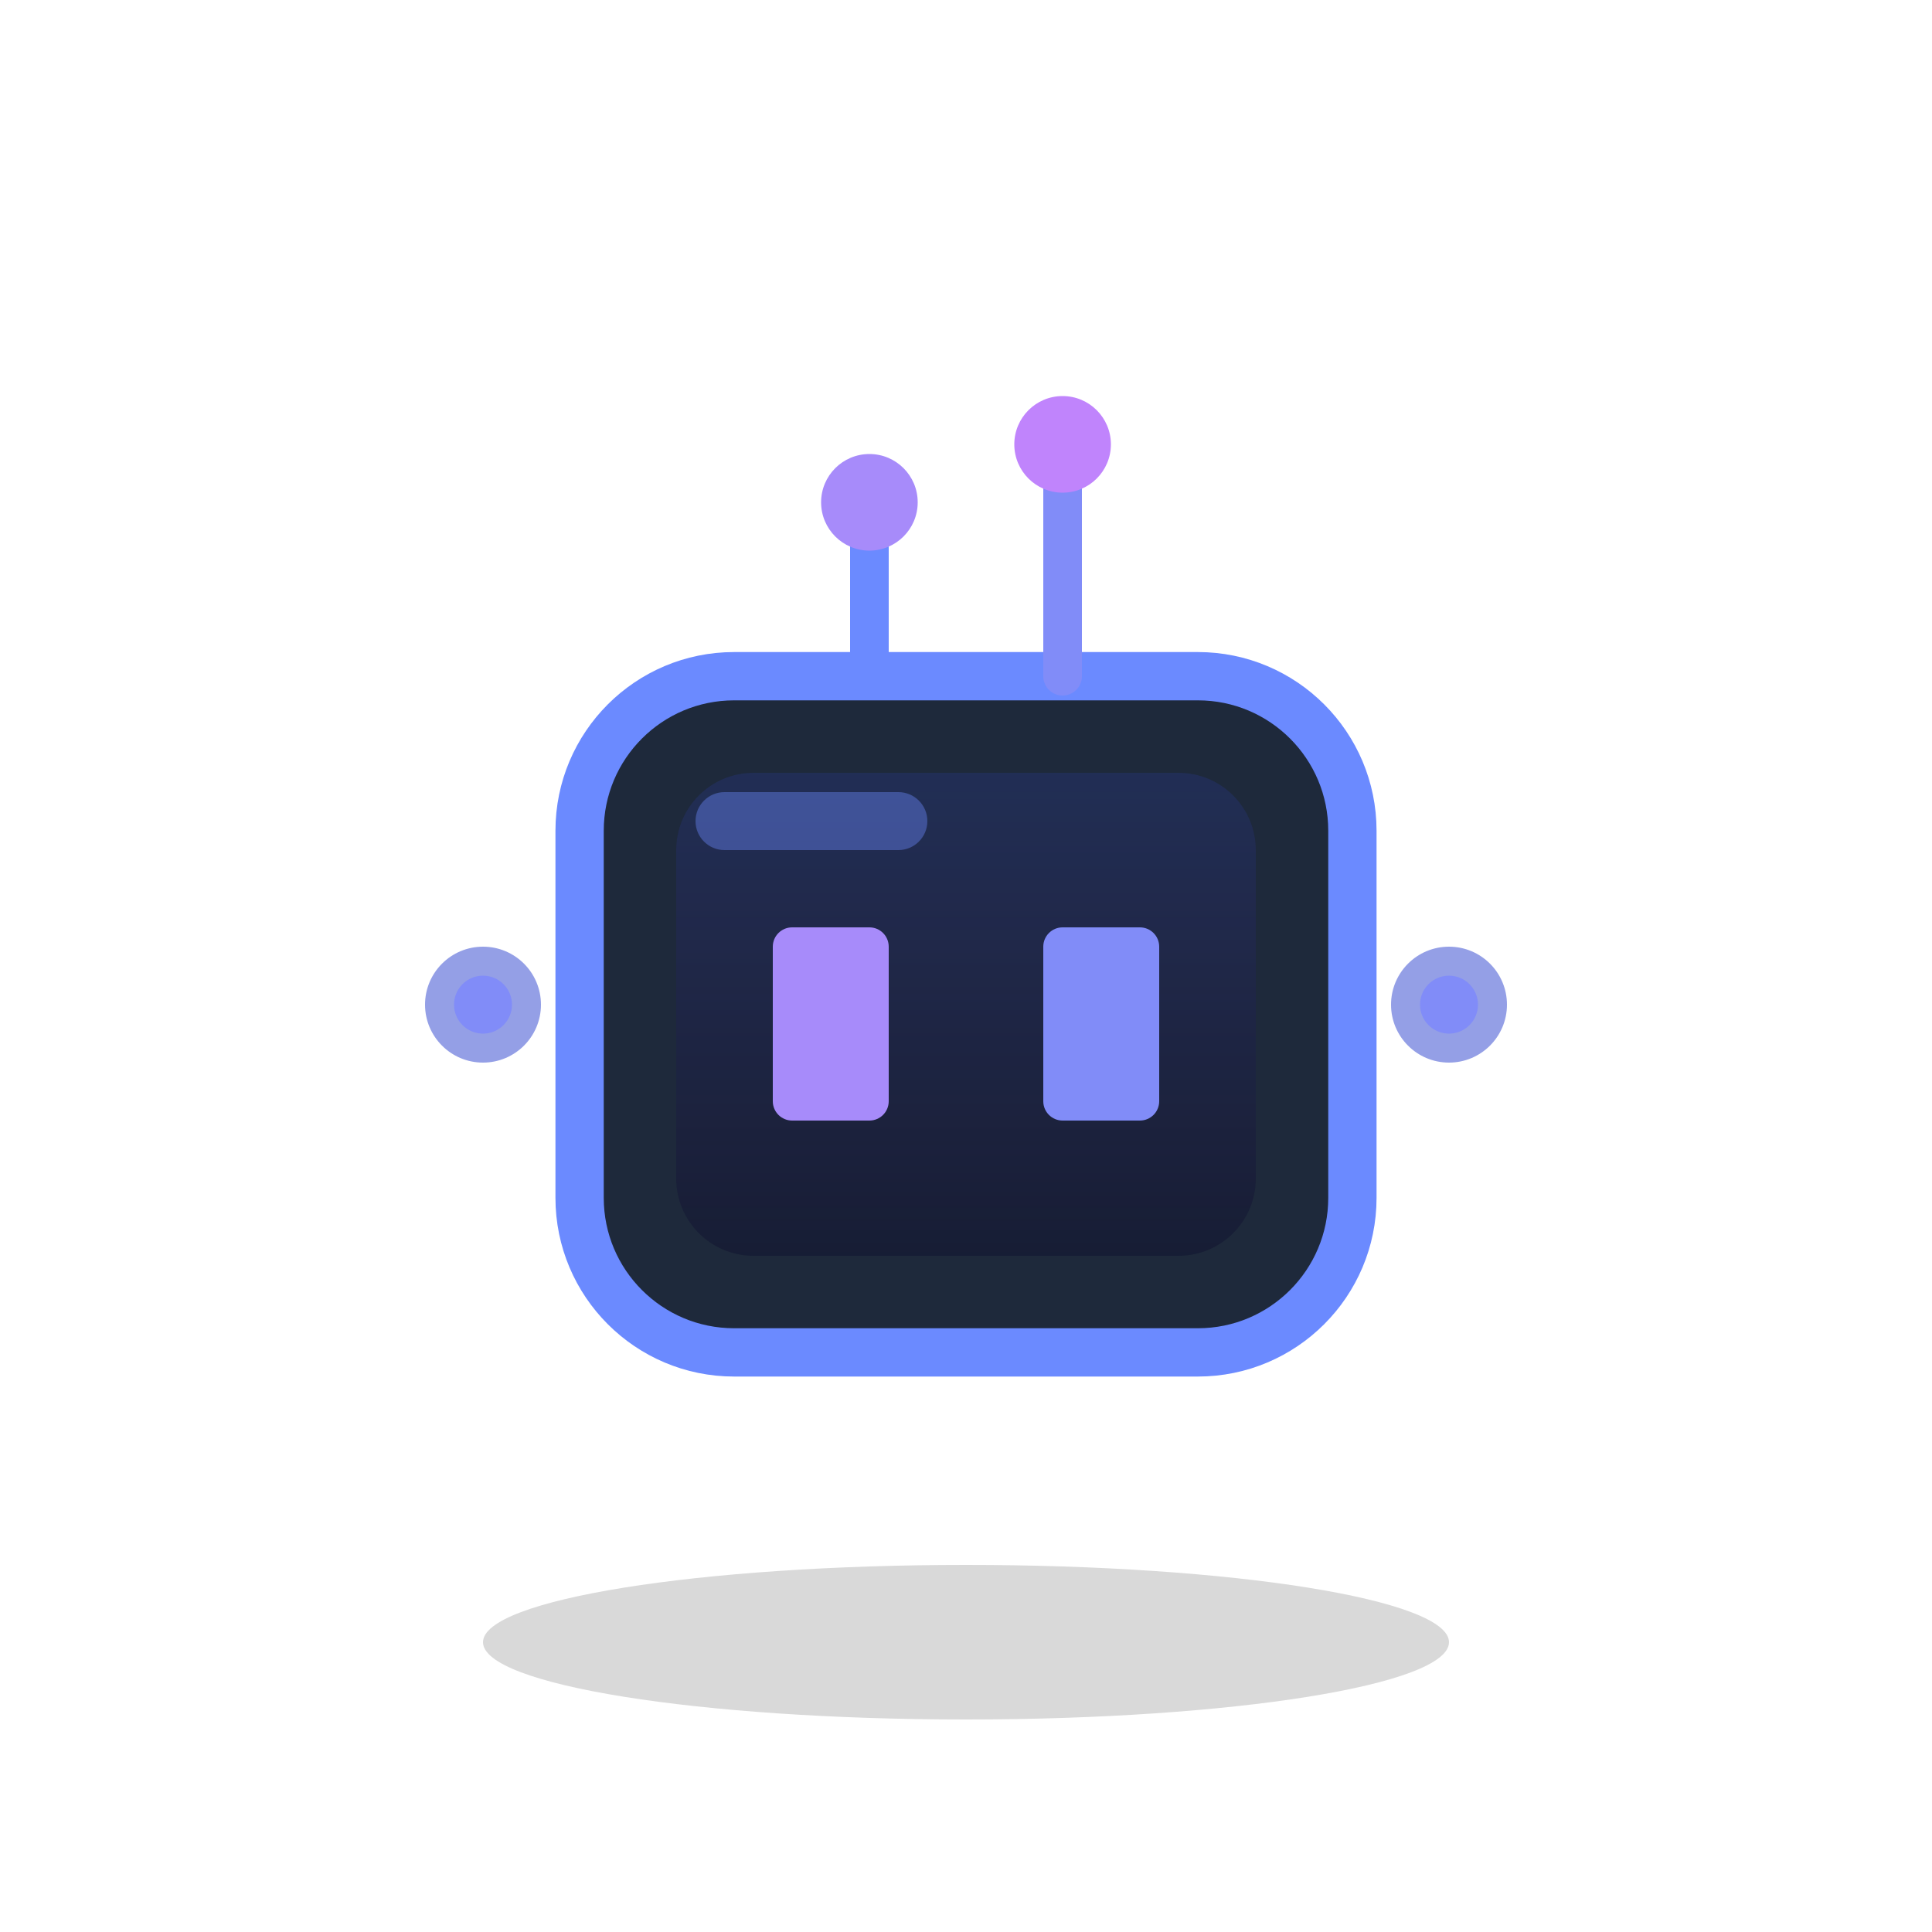
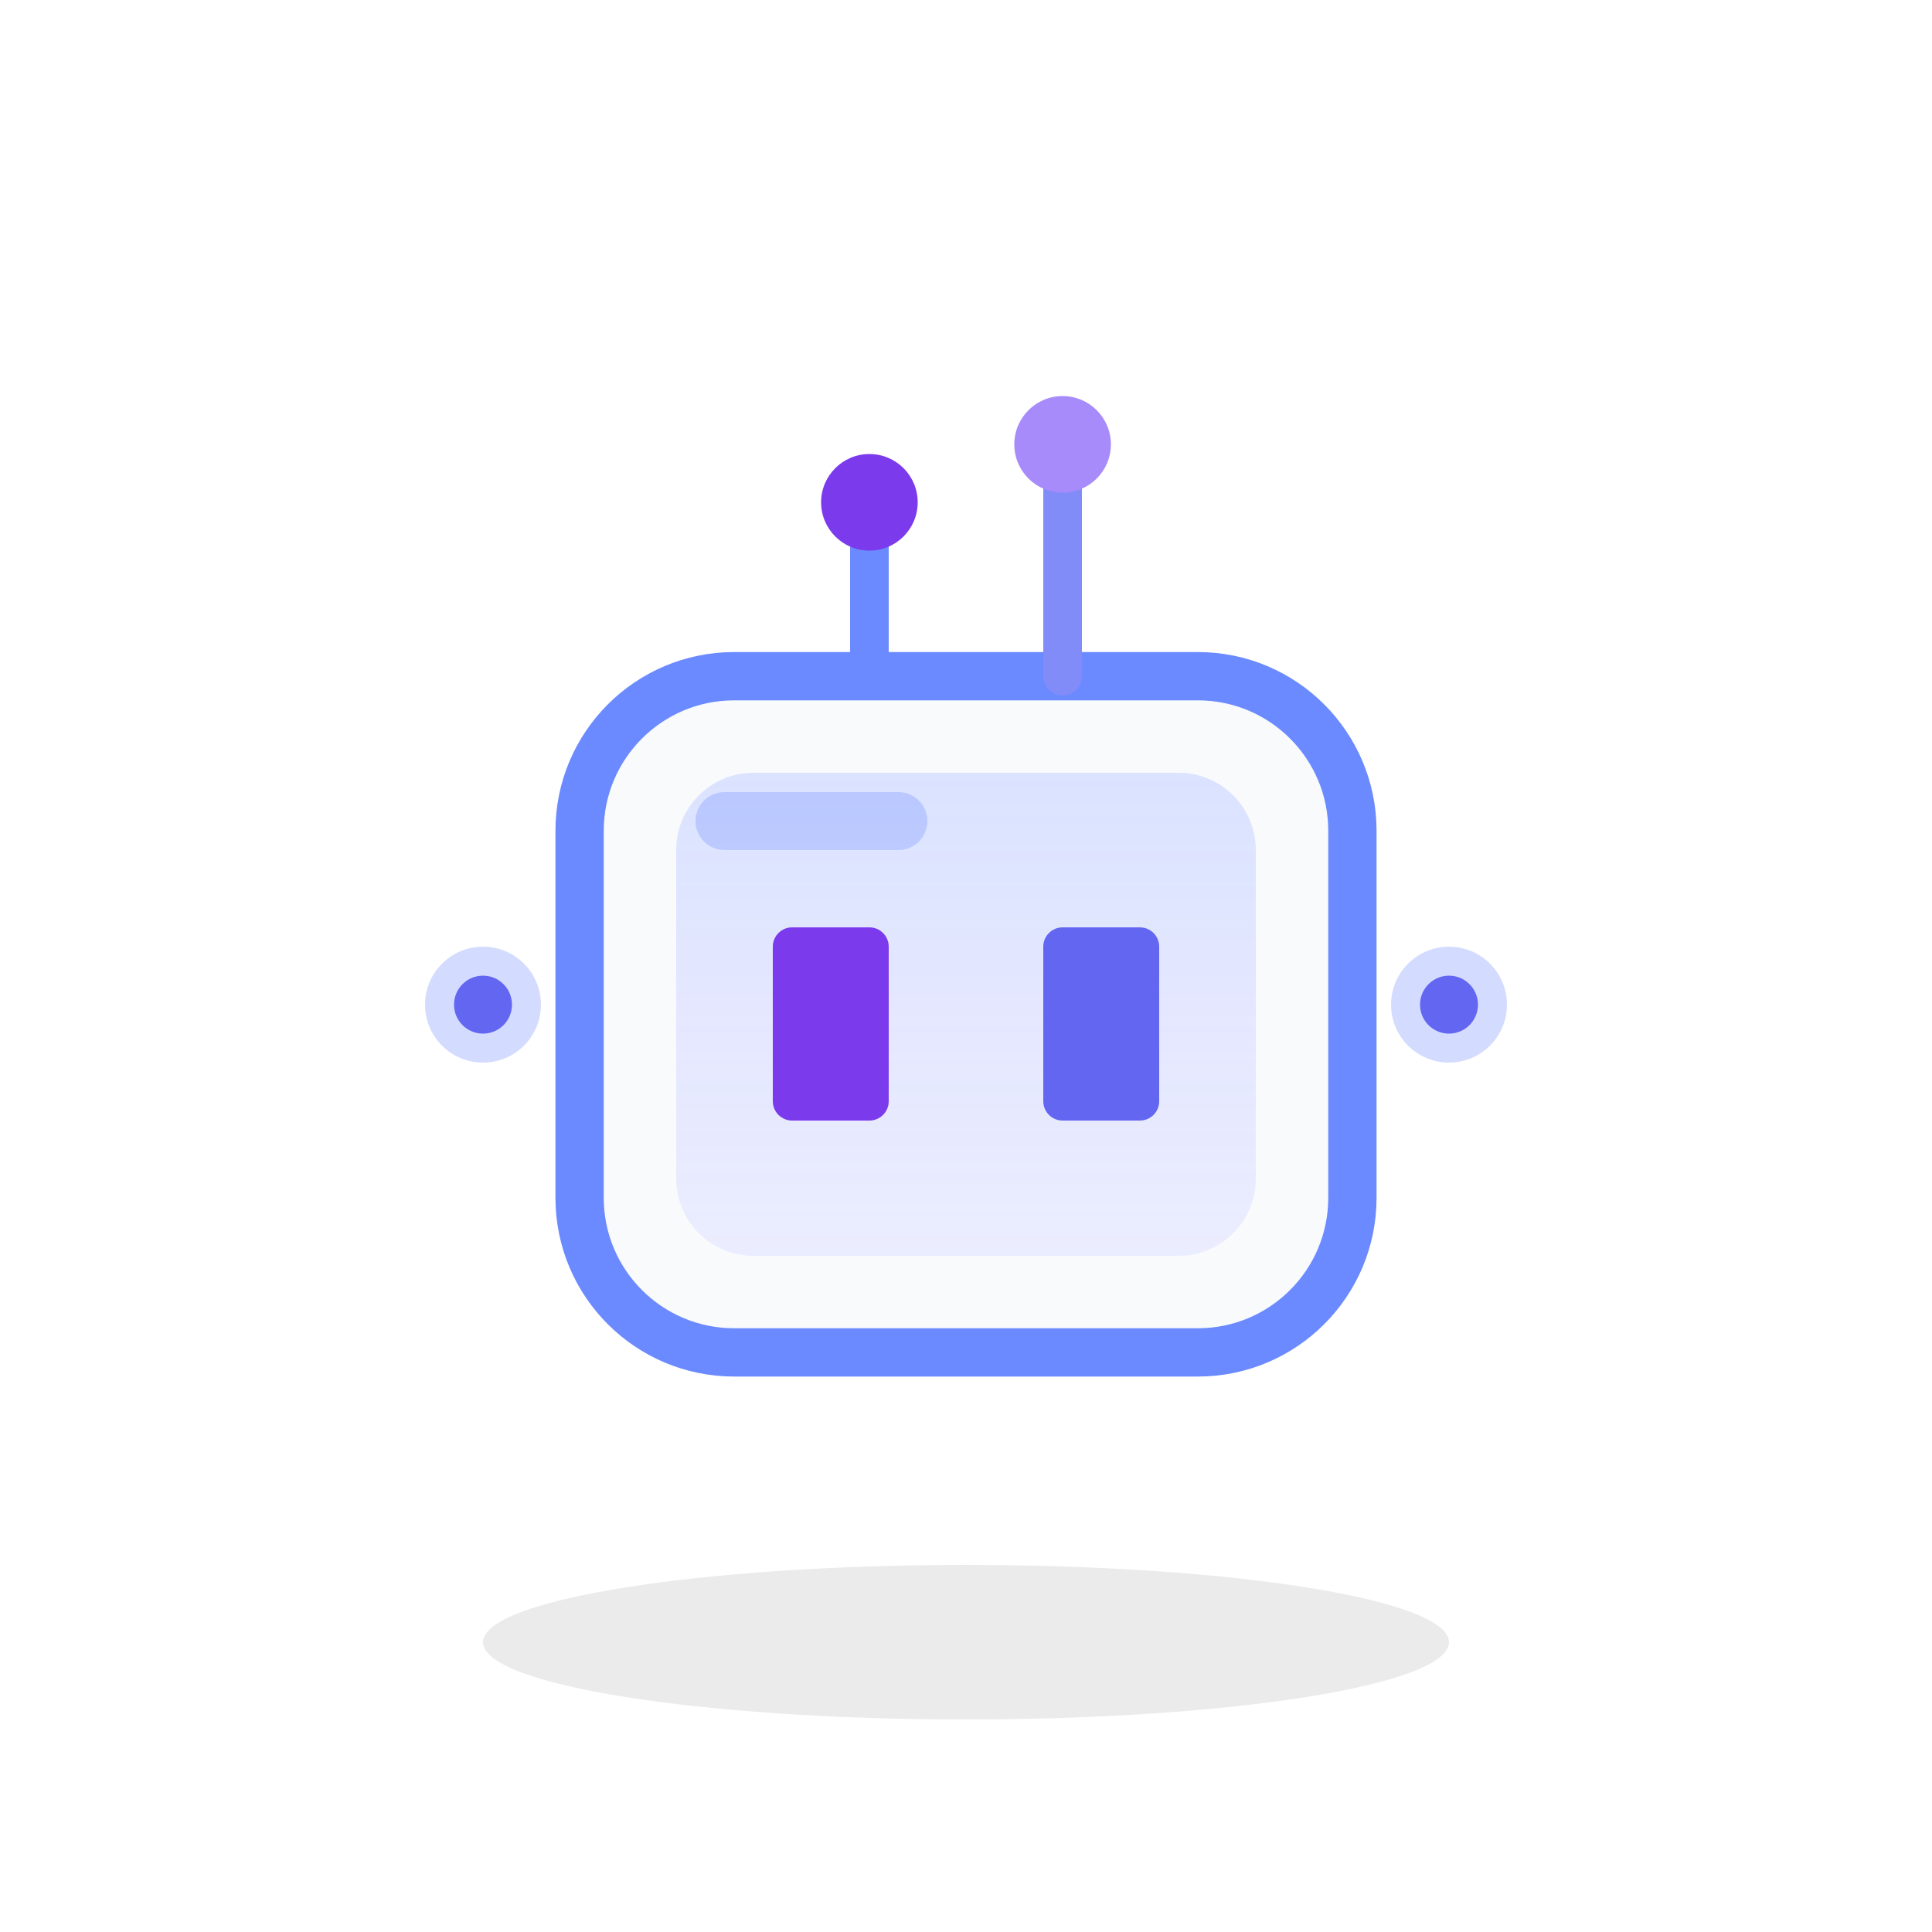
<svg xmlns="http://www.w3.org/2000/svg" viewBox="0 0 100 100">
-   <ellipse cx="50" cy="85" rx="25" ry="4" fill="#000000" opacity="0.15" />
-   <rect x="32" y="38" width="36" height="32" rx="8" fill="#2D3B8F" opacity="0.3" />
-   <rect x="30" y="35" width="40" height="35" rx="8" fill="#1E293B" />
+   <ellipse cx="50" cy="85" rx="25" ry="4" fill="#000000" opacity="0.08" />
+   <rect x="32" y="38" width="36" height="32" rx="8" fill="#E0E7FF" opacity="0.5" />
+   <rect x="30" y="35" width="40" height="35" rx="8" fill="#F8FAFC" />
  <rect x="30" y="35" width="40" height="35" rx="8" fill="none" stroke="#6B8AFF" stroke-width="2.5" />
-   <rect x="35" y="40" width="30" height="25" rx="4" fill="#0F172A" />
-   <rect x="35" y="40" width="30" height="25" rx="4" fill="url(#screenGlow)" />
-   <rect x="40" y="48" width="6" height="10" rx="1" fill="#A78BFA">
-     <animate attributeName="opacity" values="1;0.6;1" dur="2s" repeatCount="indefinite" />
+   <rect x="35" y="40" width="30" height="25" rx="4" fill="#EEF2FF" />
+   <rect x="35" y="40" width="30" height="25" rx="4" fill="url(#screenGlowLight)" />
+   <rect x="40" y="48" width="6" height="10" rx="1" fill="#7C3AED">
+     <animate attributeName="opacity" values="1;0.7;1" dur="2s" repeatCount="indefinite" />
  </rect>
-   <rect x="54" y="48" width="6" height="10" rx="1" fill="#818CF8">
-     <animate attributeName="opacity" values="1;0.7;1" dur="2.3s" repeatCount="indefinite" />
+   <rect x="54" y="48" width="6" height="10" rx="1" fill="#6366F1">
+     <animate attributeName="opacity" values="1;0.75;1" dur="2.3s" repeatCount="indefinite" />
  </rect>
-   <rect x="36" y="41" width="12" height="3" rx="1.5" fill="#6B8AFF" opacity="0.4" />
-   <circle cx="25" cy="52" r="3" fill="#4C5FD5" opacity="0.6" />
-   <circle cx="75" cy="52" r="3" fill="#4C5FD5" opacity="0.6" />
-   <circle cx="25" cy="52" r="1.5" fill="#818CF8" />
-   <circle cx="75" cy="52" r="1.5" fill="#818CF8" />
+   <rect x="36" y="41" width="12" height="3" rx="1.5" fill="#6B8AFF" opacity="0.3" />
+   <circle cx="25" cy="52" r="3" fill="#6B8AFF" opacity="0.3" />
+   <circle cx="75" cy="52" r="3" fill="#6B8AFF" opacity="0.3" />
+   <circle cx="25" cy="52" r="1.5" fill="#6366F1" />
+   <circle cx="75" cy="52" r="1.5" fill="#6366F1" />
  <line x1="45" y1="35" x2="45" y2="28" stroke="#6B8AFF" stroke-width="2" stroke-linecap="round" />
  <line x1="55" y1="35" x2="55" y2="25" stroke="#818CF8" stroke-width="2" stroke-linecap="round" />
-   <circle cx="45" cy="26" r="2.5" fill="#A78BFA" />
-   <circle cx="55" cy="23" r="2.5" fill="#C084FC">
-     <animate attributeName="opacity" values="0.5;1;0.5" dur="1.5s" repeatCount="indefinite" />
+   <circle cx="45" cy="26" r="2.5" fill="#7C3AED" />
+   <circle cx="55" cy="23" r="2.5" fill="#A78BFA">
+     <animate attributeName="opacity" values="0.6;1;0.6" dur="1.5s" repeatCount="indefinite" />
  </circle>
  <defs>
-     <linearGradient id="screenGlow" x1="0%" y1="0%" x2="0%" y2="100%">
-       <stop offset="0%" style="stop-color:#6B8AFF;stop-opacity:0.2" />
+     <linearGradient id="screenGlowLight" x1="0%" y1="0%" x2="0%" y2="100%">
+       <stop offset="0%" style="stop-color:#6B8AFF;stop-opacity:0.15" />
      <stop offset="100%" style="stop-color:#A78BFA;stop-opacity:0.05" />
    </linearGradient>
  </defs>
</svg>
